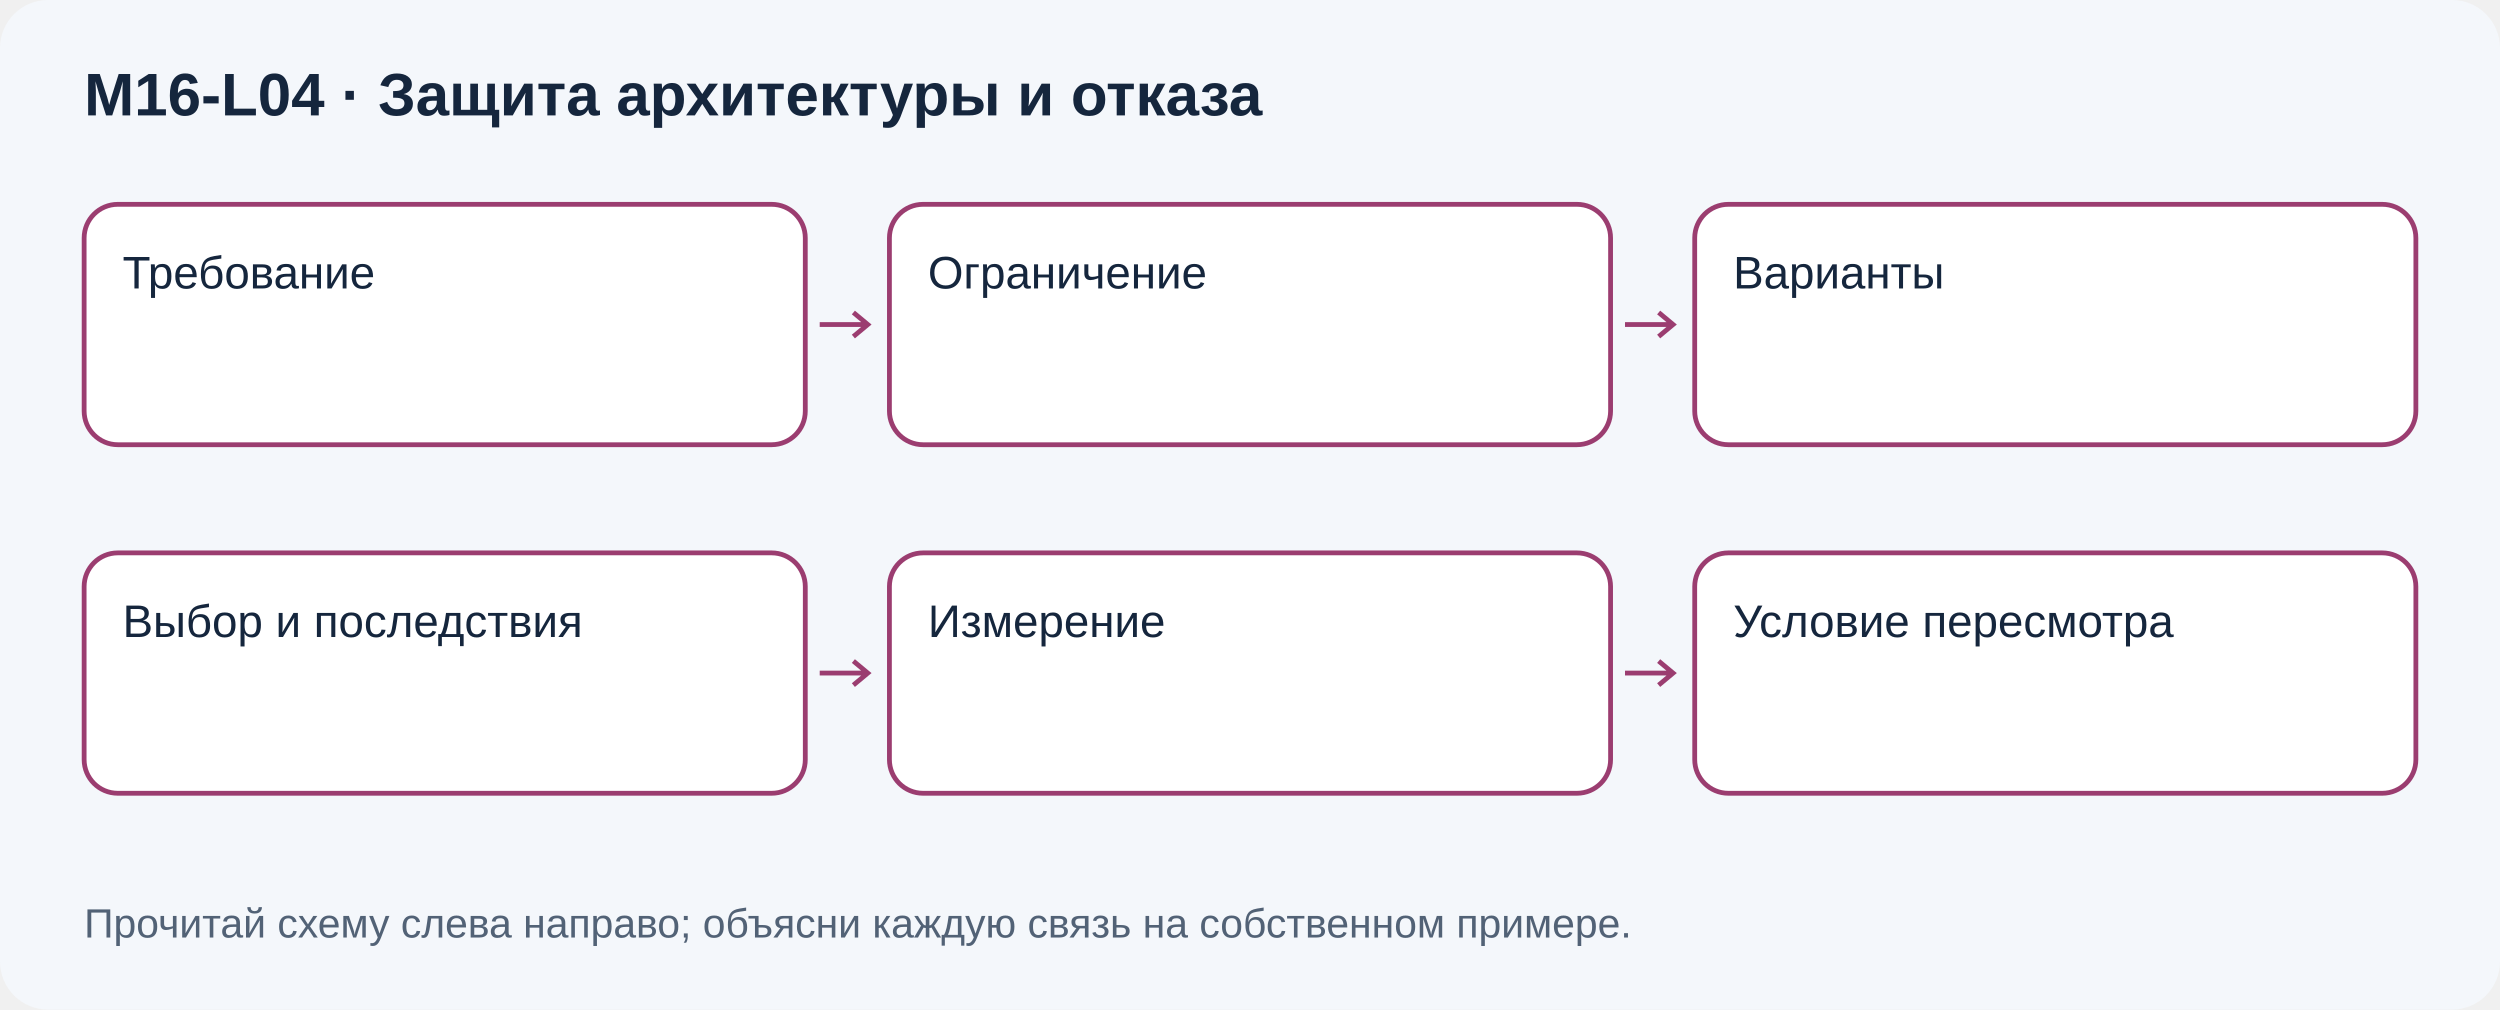
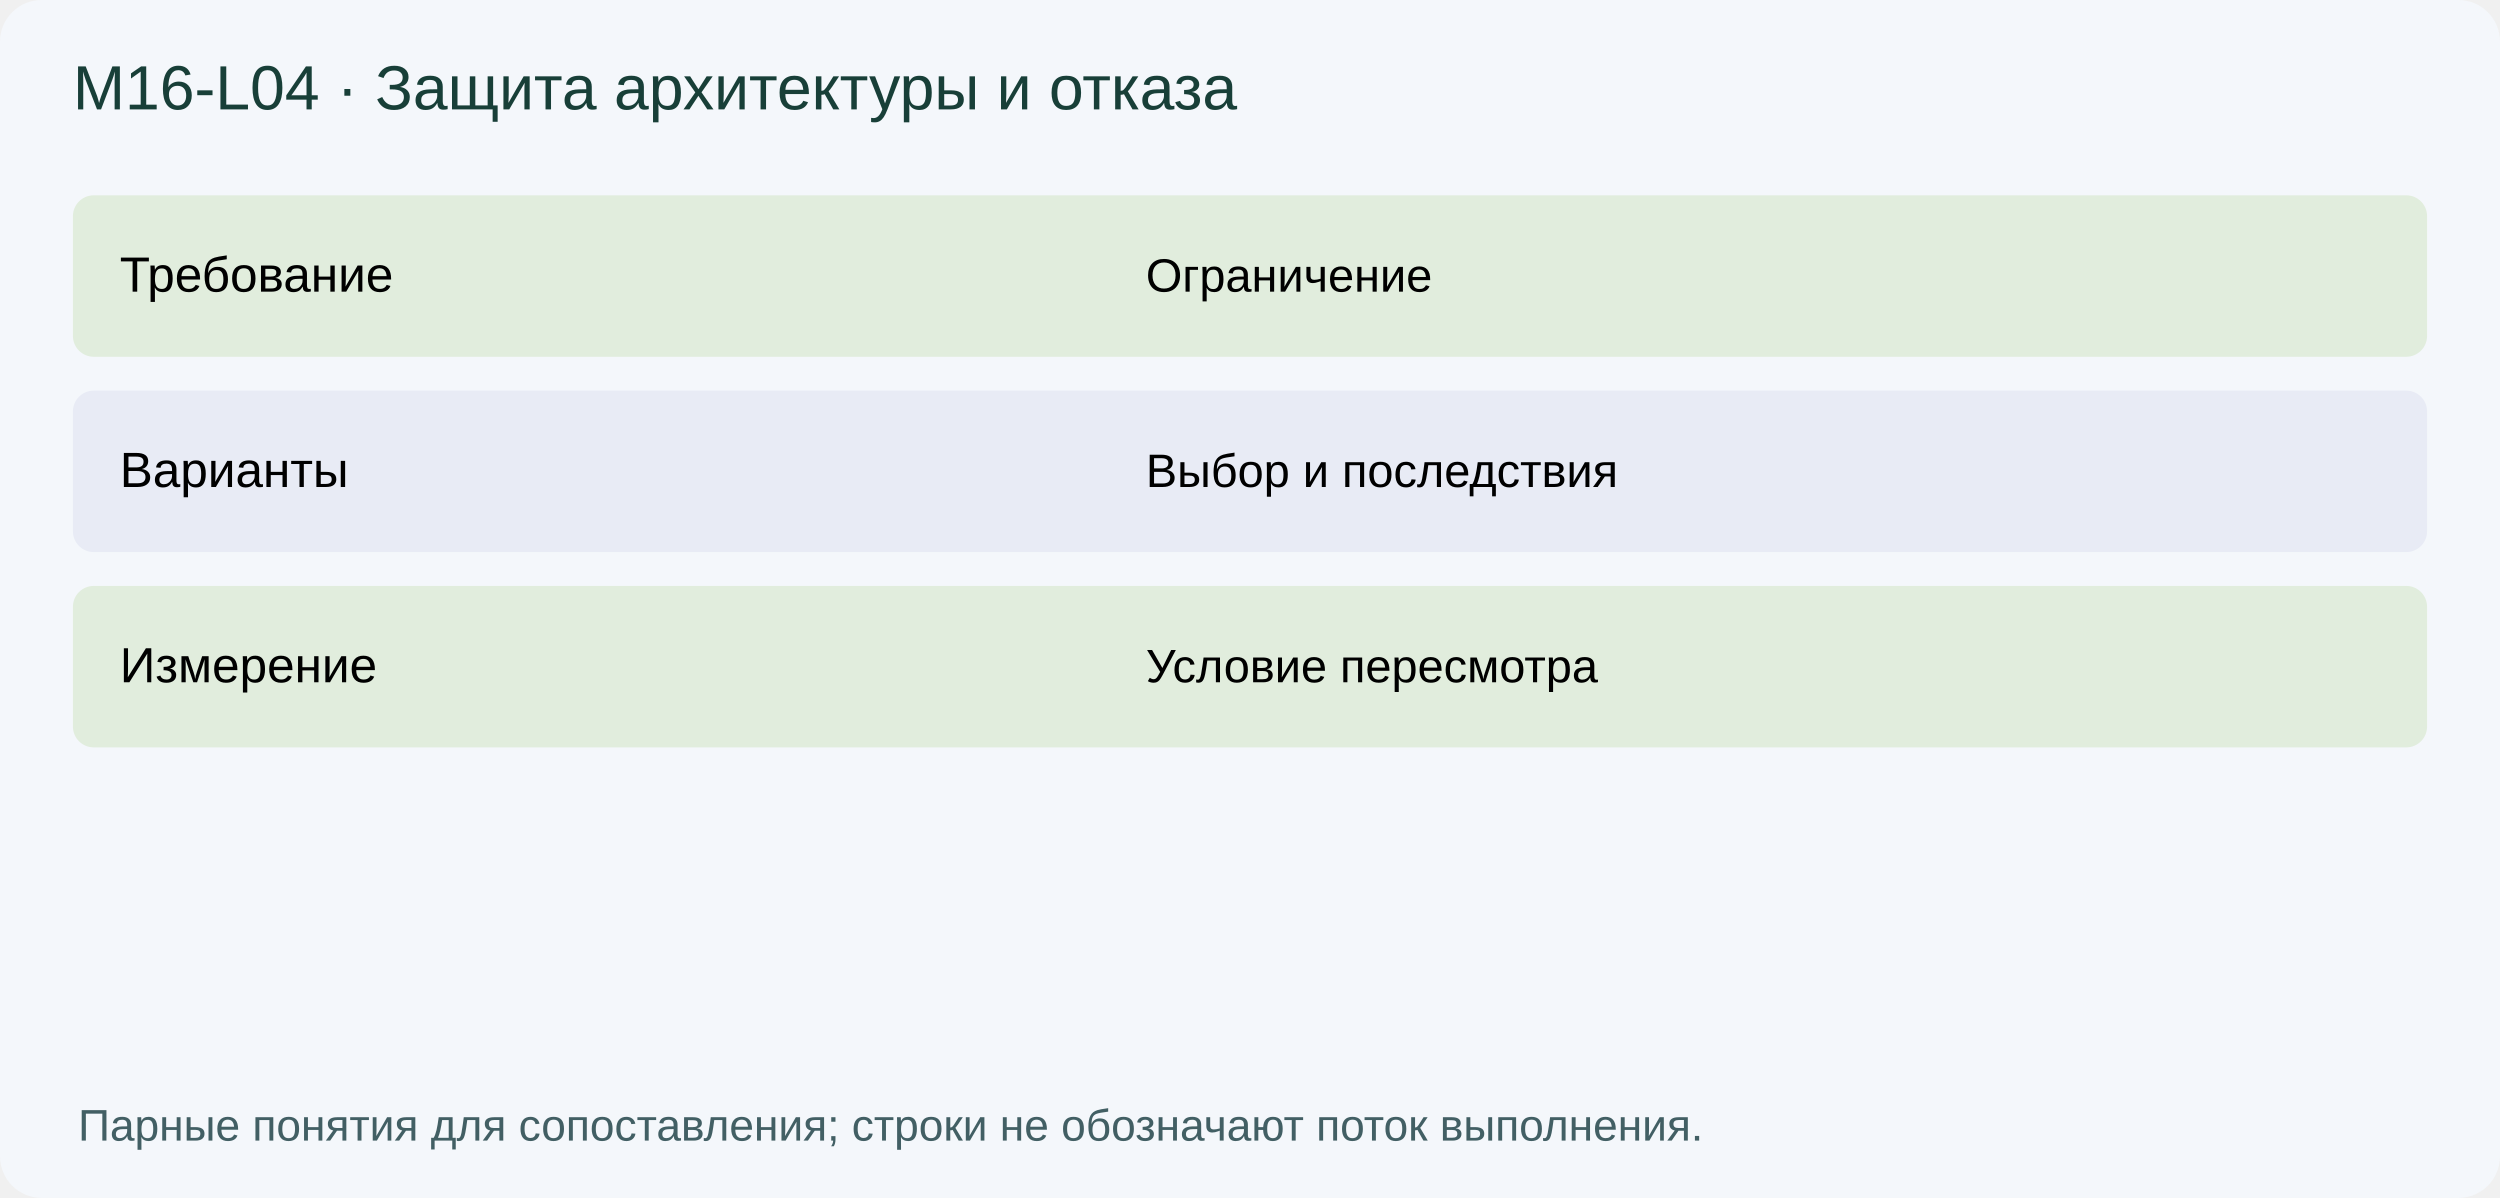
- <svg xmlns="http://www.w3.org/2000/svg" width="1040" height="420" viewBox="0 0 1040 420" role="img" aria-labelledby="title">
-   <rect width="1040" height="420" rx="20" fill="#f4f7fb" />
-   <text x="35" y="48" font-family="Arial,sans-serif" font-size="25" font-weight="700" fill="#15263d">M16-L04 · Защита архитектуры и отказа</text>
-   <rect x="35" y="85" width="300" height="100" rx="14" fill="white" stroke="#9b3d70" stroke-width="2" />
-   <text x="51" y="120" font-family="Arial,sans-serif" font-size="19" fill="#15263d">Требование</text>
-   <path d="M341,135h20m-6,-5l6,5l-6,5" fill="none" stroke="#9b3d70" stroke-width="2" />
-   <rect x="370" y="85" width="300" height="100" rx="14" fill="white" stroke="#9b3d70" stroke-width="2" />
-   <text x="386" y="120" font-family="Arial,sans-serif" font-size="19" fill="#15263d">Ограничение</text>
-   <path d="M676,135h20m-6,-5l6,5l-6,5" fill="none" stroke="#9b3d70" stroke-width="2" />
-   <rect x="705" y="85" width="300" height="100" rx="14" fill="white" stroke="#9b3d70" stroke-width="2" />
-   <text x="721" y="120" font-family="Arial,sans-serif" font-size="19" fill="#15263d">Варианты</text>
-   <rect x="35" y="230" width="300" height="100" rx="14" fill="white" stroke="#9b3d70" stroke-width="2" />
-   <text x="51" y="265" font-family="Arial,sans-serif" font-size="19" fill="#15263d">Выбор и последствия</text>
-   <path d="M341,280h20m-6,-5l6,5l-6,5" fill="none" stroke="#9b3d70" stroke-width="2" />
-   <rect x="370" y="230" width="300" height="100" rx="14" fill="white" stroke="#9b3d70" stroke-width="2" />
-   <text x="386" y="265" font-family="Arial,sans-serif" font-size="19" fill="#15263d">Измерение</text>
-   <path d="M676,280h20m-6,-5l6,5l-6,5" fill="none" stroke="#9b3d70" stroke-width="2" />
-   <rect x="705" y="230" width="300" height="100" rx="14" fill="white" stroke="#9b3d70" stroke-width="2" />
-   <text x="721" y="265" font-family="Arial,sans-serif" font-size="19" fill="#15263d">Условие пересмотра</text>
-   <text x="35" y="390" font-family="Arial,sans-serif" font-size="17" fill="#526276">Прочитай схему слева направо; объясни каждую связь на собственном примере.</text>
+ <svg xmlns="http://www.w3.org/2000/svg" width="960" height="460" viewBox="0 0 960 460">
+   <rect width="960" height="460" rx="16" fill="#f4f7fb" />
+   <text x="28" y="42" font-size="24" font-family="Arial" fill="#183f38">M16-L04 · Защита архитектуры и отказа</text>
+   <rect x="28" y="75" width="904" height="62" rx="8" fill="#e1eddd" />
+   <text x="46" y="112" font-size="19" font-family="Arial">Требование</text>
+   <text x="440" y="112" font-size="18" font-family="Arial">Ограничение</text>
+   <rect x="28" y="150" width="904" height="62" rx="8" fill="#e8ebf5" />
+   <text x="46" y="187" font-size="19" font-family="Arial">Варианты</text>
+   <text x="440" y="187" font-size="18" font-family="Arial">Выбор и последствия</text>
+   <rect x="28" y="225" width="904" height="62" rx="8" fill="#e1eddd" />
+   <text x="46" y="262" font-size="19" font-family="Arial">Измерение</text>
+   <text x="440" y="262" font-size="18" font-family="Arial">Условие пересмотра</text>
+   <text x="30" y="438" font-size="17" font-family="Arial" fill="#425f64">Парные понятия для сопоставления; строки не обозначают поток выполнения.</text>
</svg>
